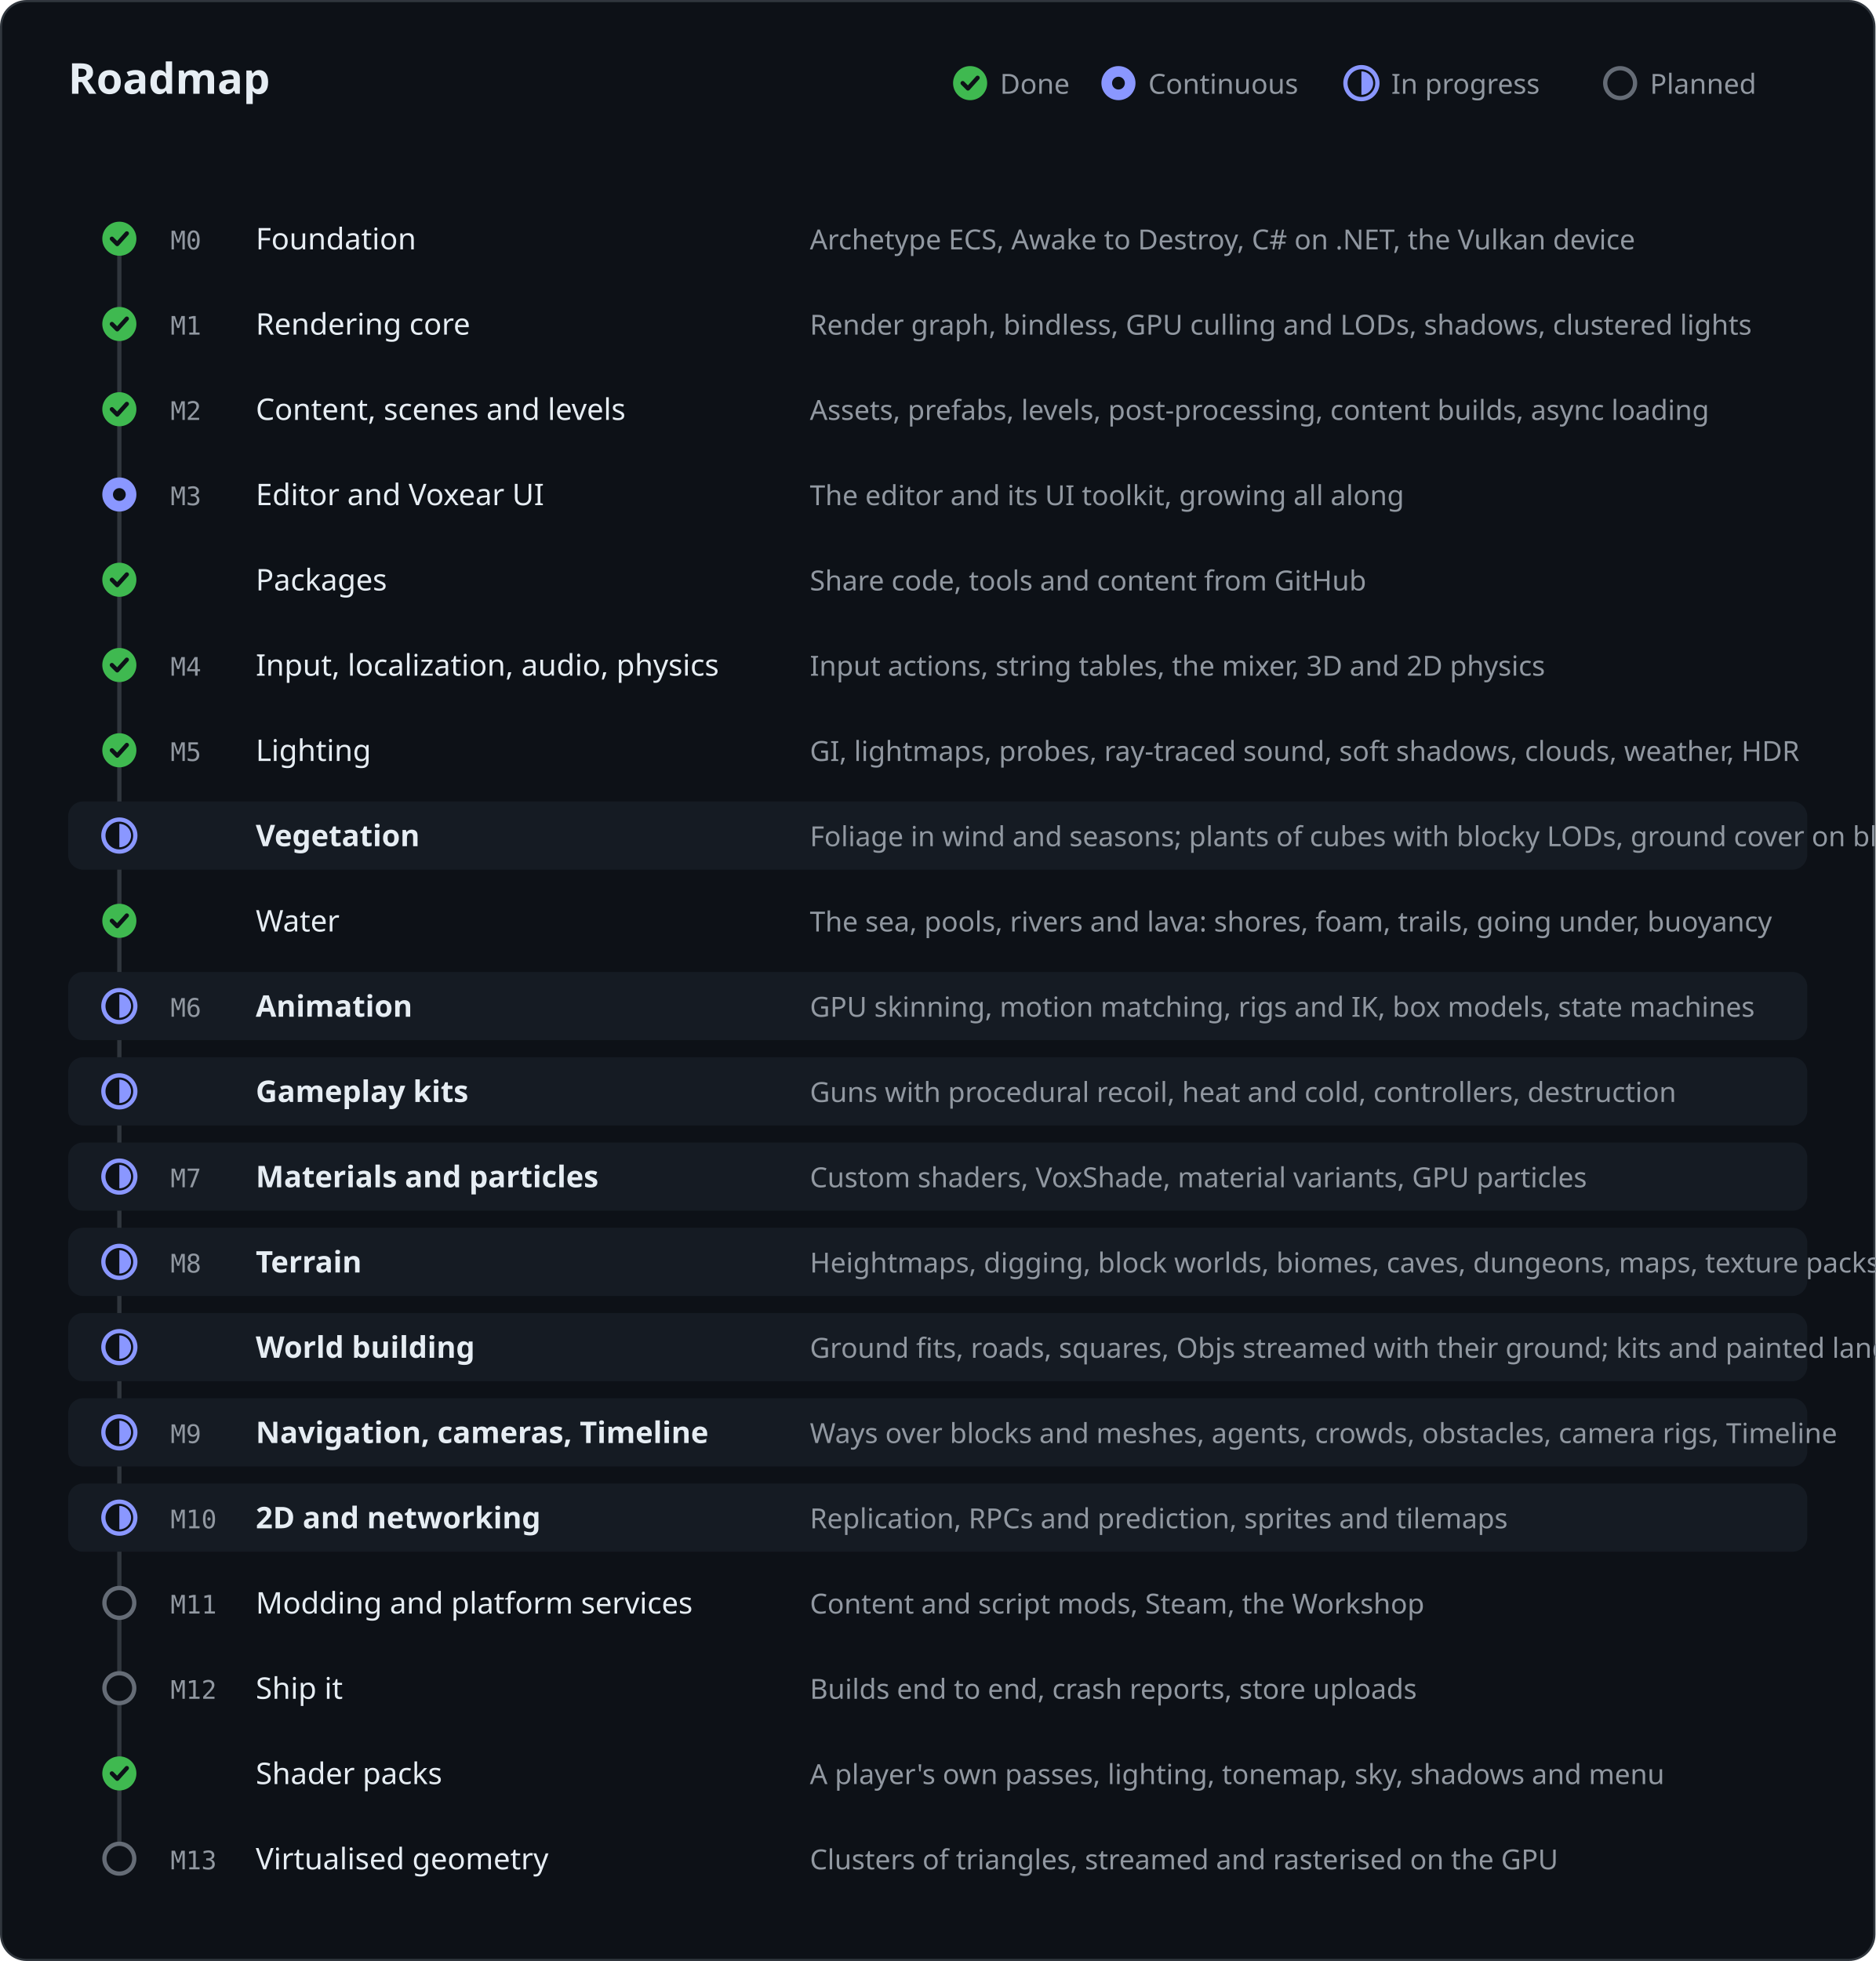
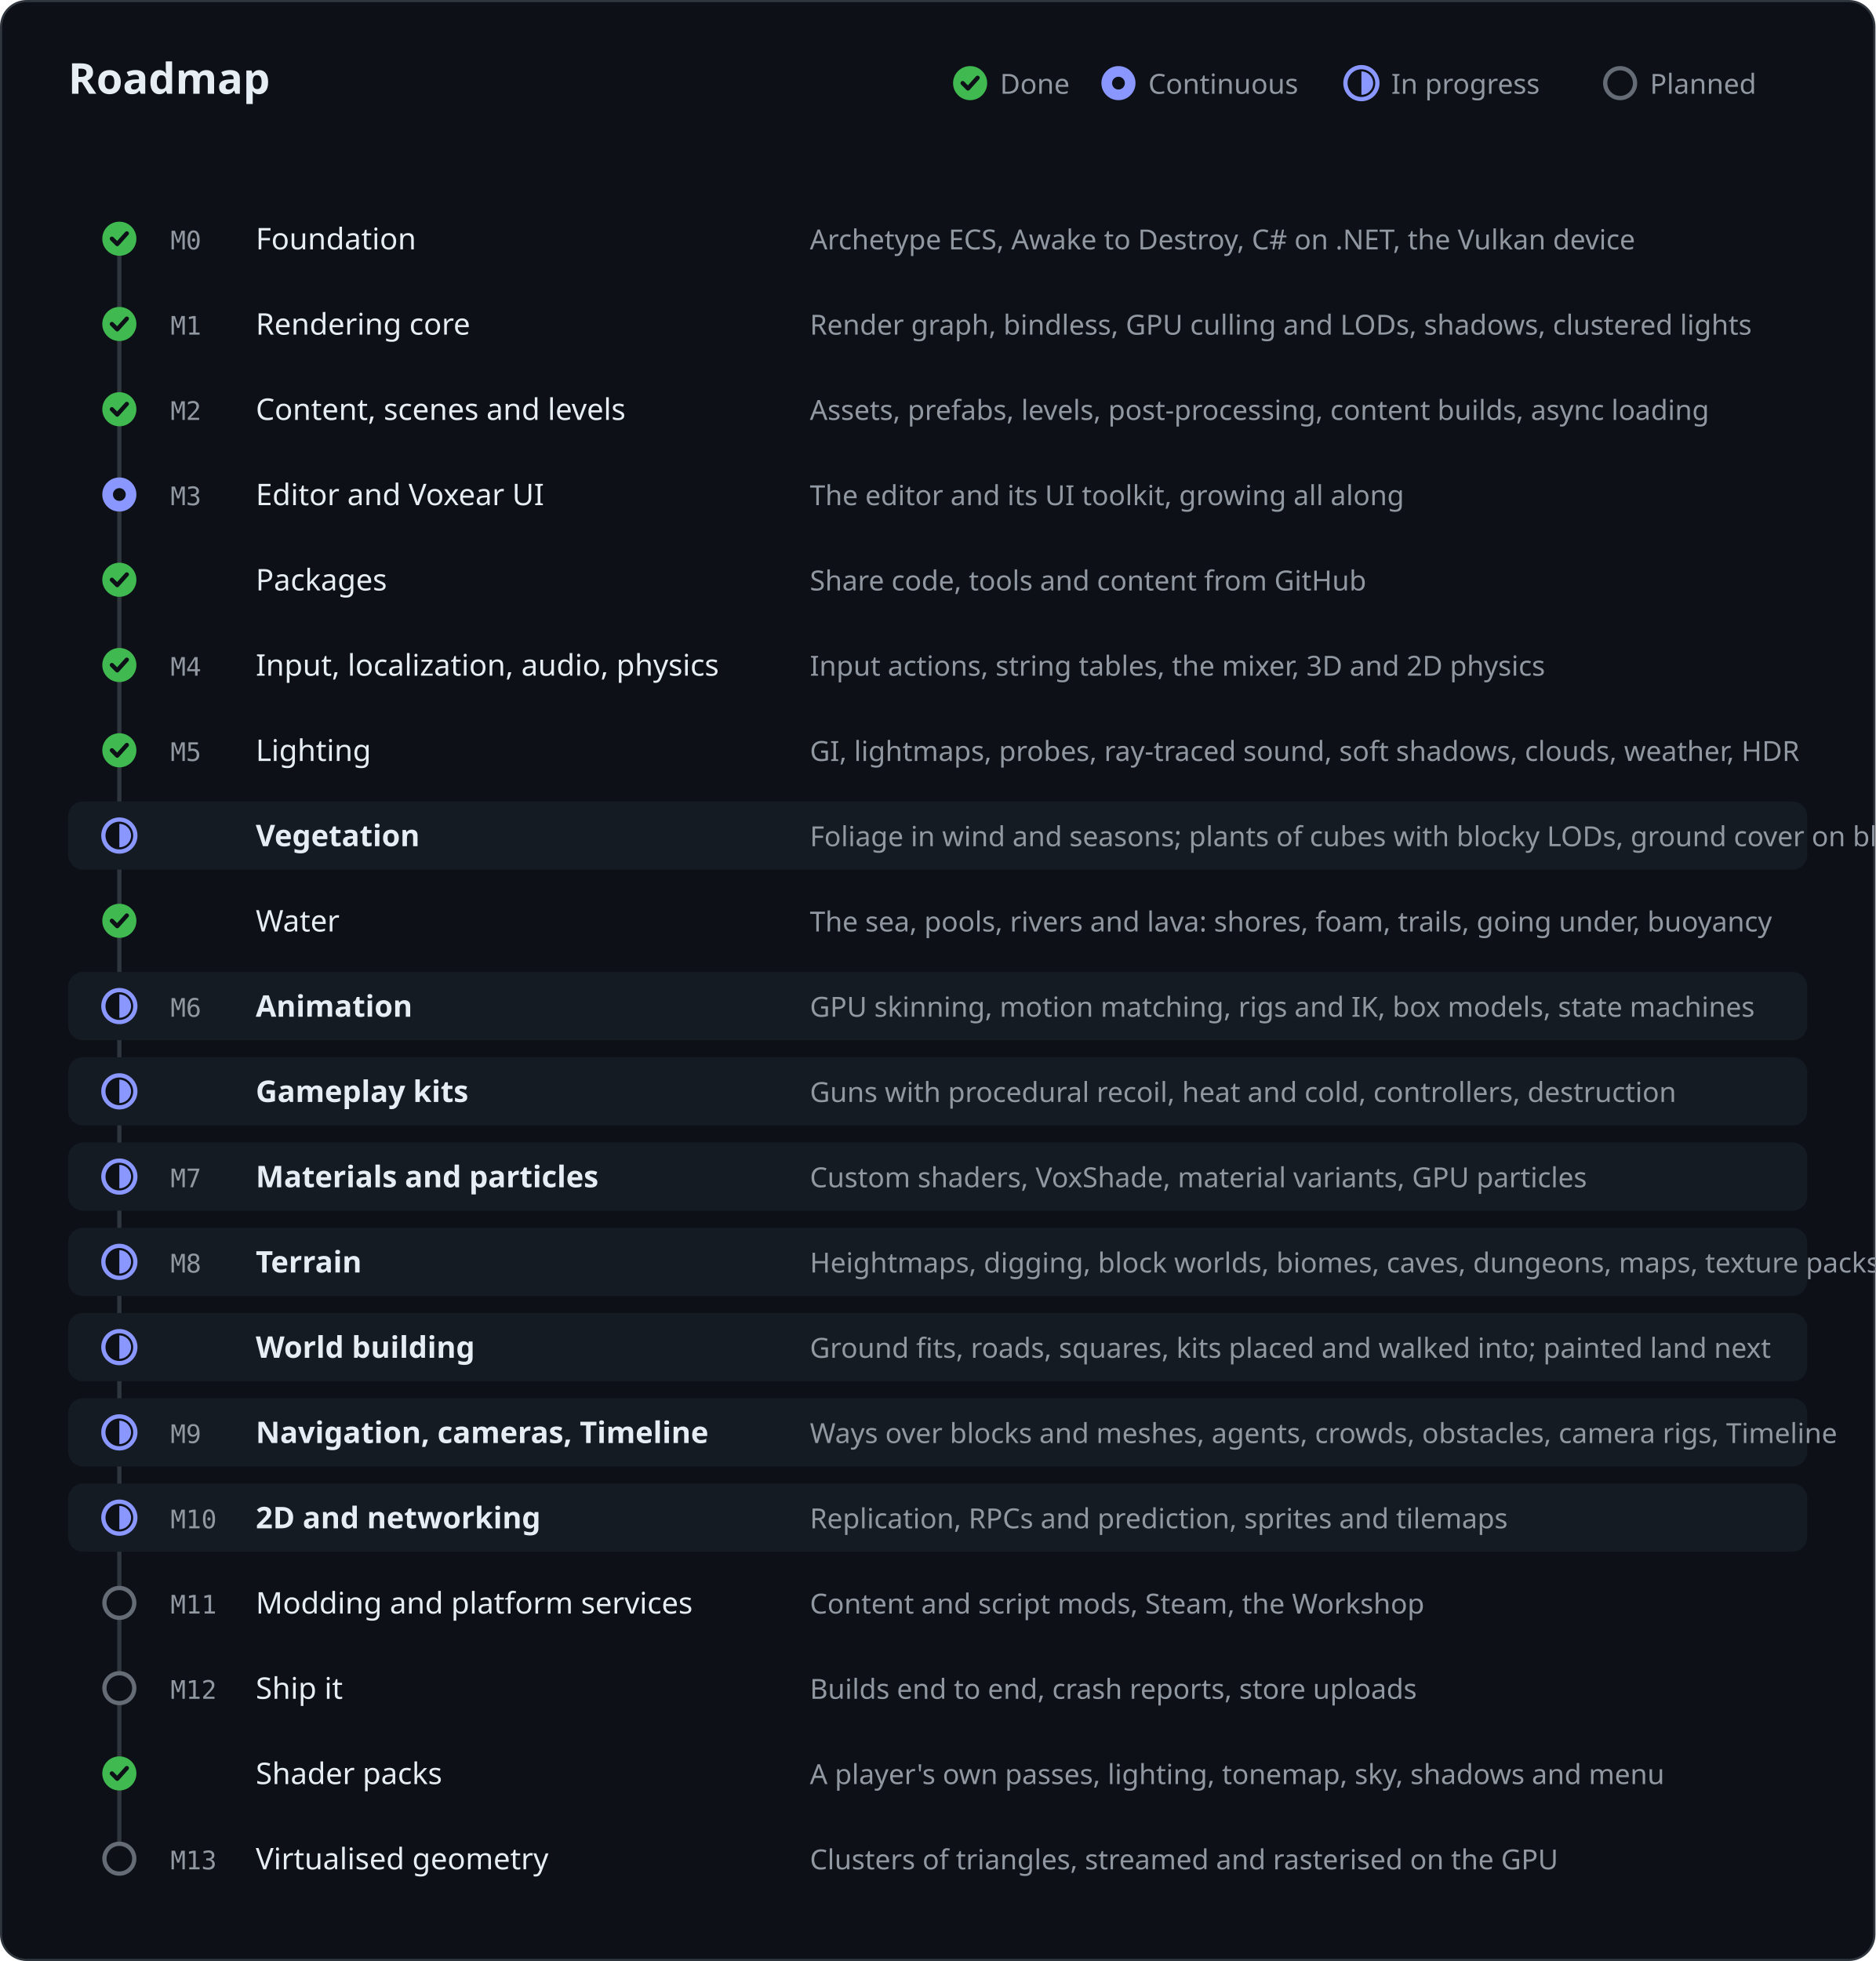
<svg xmlns="http://www.w3.org/2000/svg" width="880" height="920" viewBox="0 0 880 920" role="img" aria-label="Voxear roadmap">
  <rect x="0.5" y="0.5" width="879" height="919" rx="12" fill="#0d1117" stroke="#30363d" />
  <text x="32" y="44" font-family="-apple-system, BlinkMacSystemFont, 'Segoe UI', 'Noto Sans', Helvetica, Arial, sans-serif" font-size="20" font-weight="600" fill="#e6edf3">Roadmap</text>
  <circle cx="760.2" cy="39" r="7" fill="#0d1117" stroke="#656c76" stroke-width="2" />
  <text x="774.2" y="44" font-family="-apple-system, BlinkMacSystemFont, 'Segoe UI', 'Noto Sans', Helvetica, Arial, sans-serif" font-size="13" fill="#9198a1">Planned</text>
  <circle cx="638.8" cy="39" r="7.5" fill="#0d1117" stroke="#8a97ff" stroke-width="2" />
  <path d="M638.8 33.5 a5.5 5.5 0 0 1 0 11 z" fill="#8a97ff" />
  <text x="652.8" y="44" font-family="-apple-system, BlinkMacSystemFont, 'Segoe UI', 'Noto Sans', Helvetica, Arial, sans-serif" font-size="13" fill="#9198a1">In progress</text>
  <circle cx="524.8" cy="39" r="8" fill="#8a97ff" />
  <circle cx="524.8" cy="39" r="3" fill="#0d1117" />
  <text x="538.8" y="44" font-family="-apple-system, BlinkMacSystemFont, 'Segoe UI', 'Noto Sans', Helvetica, Arial, sans-serif" font-size="13" fill="#9198a1">Continuous</text>
  <circle cx="455.2" cy="39" r="8" fill="#3fb950" />
  <path d="M451.7 39 l2.5 2.5 l4.5-5" fill="none" stroke="#0d1117" stroke-width="2" stroke-linecap="round" stroke-linejoin="round" />
  <text x="469.2" y="44" font-family="-apple-system, BlinkMacSystemFont, 'Segoe UI', 'Noto Sans', Helvetica, Arial, sans-serif" font-size="13" fill="#9198a1">Done</text>
  <line x1="56" y1="112" x2="56" y2="872" stroke="#30363d" stroke-width="2" />
  <circle cx="56" cy="112" r="8" fill="#3fb950" />
  <path d="M52.5 112 l2.5 2.5 l4.5-5" fill="none" stroke="#0d1117" stroke-width="2" stroke-linecap="round" stroke-linejoin="round" />
  <text x="80" y="117" font-family="ui-monospace, SFMono-Regular, 'SF Mono', Menlo, Consolas, monospace" font-size="12" fill="#9198a1">M0</text>
  <text x="120" y="117" font-family="-apple-system, BlinkMacSystemFont, 'Segoe UI', 'Noto Sans', Helvetica, Arial, sans-serif" font-size="14" font-weight="500" fill="#e6edf3">Foundation</text>
  <text x="380" y="117" font-family="-apple-system, BlinkMacSystemFont, 'Segoe UI', 'Noto Sans', Helvetica, Arial, sans-serif" font-size="13" fill="#9198a1">Archetype ECS, Awake to Destroy, C# on .NET, the Vulkan device</text>
  <circle cx="56" cy="152" r="8" fill="#3fb950" />
  <path d="M52.5 152 l2.5 2.5 l4.5-5" fill="none" stroke="#0d1117" stroke-width="2" stroke-linecap="round" stroke-linejoin="round" />
  <text x="80" y="157" font-family="ui-monospace, SFMono-Regular, 'SF Mono', Menlo, Consolas, monospace" font-size="12" fill="#9198a1">M1</text>
  <text x="120" y="157" font-family="-apple-system, BlinkMacSystemFont, 'Segoe UI', 'Noto Sans', Helvetica, Arial, sans-serif" font-size="14" font-weight="500" fill="#e6edf3">Rendering core</text>
  <text x="380" y="157" font-family="-apple-system, BlinkMacSystemFont, 'Segoe UI', 'Noto Sans', Helvetica, Arial, sans-serif" font-size="13" fill="#9198a1">Render graph, bindless, GPU culling and LODs, shadows, clustered lights</text>
  <circle cx="56" cy="192" r="8" fill="#3fb950" />
  <path d="M52.5 192 l2.5 2.5 l4.5-5" fill="none" stroke="#0d1117" stroke-width="2" stroke-linecap="round" stroke-linejoin="round" />
  <text x="80" y="197" font-family="ui-monospace, SFMono-Regular, 'SF Mono', Menlo, Consolas, monospace" font-size="12" fill="#9198a1">M2</text>
  <text x="120" y="197" font-family="-apple-system, BlinkMacSystemFont, 'Segoe UI', 'Noto Sans', Helvetica, Arial, sans-serif" font-size="14" font-weight="500" fill="#e6edf3">Content, scenes and levels</text>
  <text x="380" y="197" font-family="-apple-system, BlinkMacSystemFont, 'Segoe UI', 'Noto Sans', Helvetica, Arial, sans-serif" font-size="13" fill="#9198a1">Assets, prefabs, levels, post-processing, content builds, async loading</text>
  <circle cx="56" cy="232" r="8" fill="#8a97ff" />
  <circle cx="56" cy="232" r="3" fill="#0d1117" />
  <text x="80" y="237" font-family="ui-monospace, SFMono-Regular, 'SF Mono', Menlo, Consolas, monospace" font-size="12" fill="#9198a1">M3</text>
  <text x="120" y="237" font-family="-apple-system, BlinkMacSystemFont, 'Segoe UI', 'Noto Sans', Helvetica, Arial, sans-serif" font-size="14" font-weight="500" fill="#e6edf3">Editor and Voxear UI</text>
  <text x="380" y="237" font-family="-apple-system, BlinkMacSystemFont, 'Segoe UI', 'Noto Sans', Helvetica, Arial, sans-serif" font-size="13" fill="#9198a1">The editor and its UI toolkit, growing all along</text>
  <circle cx="56" cy="272" r="8" fill="#3fb950" />
  <path d="M52.5 272 l2.5 2.5 l4.5-5" fill="none" stroke="#0d1117" stroke-width="2" stroke-linecap="round" stroke-linejoin="round" />
  <text x="80" y="277" font-family="ui-monospace, SFMono-Regular, 'SF Mono', Menlo, Consolas, monospace" font-size="12" fill="#9198a1" />
  <text x="120" y="277" font-family="-apple-system, BlinkMacSystemFont, 'Segoe UI', 'Noto Sans', Helvetica, Arial, sans-serif" font-size="14" font-weight="500" fill="#e6edf3">Packages</text>
  <text x="380" y="277" font-family="-apple-system, BlinkMacSystemFont, 'Segoe UI', 'Noto Sans', Helvetica, Arial, sans-serif" font-size="13" fill="#9198a1">Share code, tools and content from GitHub</text>
  <circle cx="56" cy="312" r="8" fill="#3fb950" />
  <path d="M52.5 312 l2.5 2.5 l4.5-5" fill="none" stroke="#0d1117" stroke-width="2" stroke-linecap="round" stroke-linejoin="round" />
  <text x="80" y="317" font-family="ui-monospace, SFMono-Regular, 'SF Mono', Menlo, Consolas, monospace" font-size="12" fill="#9198a1">M4</text>
  <text x="120" y="317" font-family="-apple-system, BlinkMacSystemFont, 'Segoe UI', 'Noto Sans', Helvetica, Arial, sans-serif" font-size="14" font-weight="500" fill="#e6edf3">Input, localization, audio, physics</text>
  <text x="380" y="317" font-family="-apple-system, BlinkMacSystemFont, 'Segoe UI', 'Noto Sans', Helvetica, Arial, sans-serif" font-size="13" fill="#9198a1">Input actions, string tables, the mixer, 3D and 2D physics</text>
  <circle cx="56" cy="352" r="8" fill="#3fb950" />
  <path d="M52.5 352 l2.5 2.5 l4.5-5" fill="none" stroke="#0d1117" stroke-width="2" stroke-linecap="round" stroke-linejoin="round" />
  <text x="80" y="357" font-family="ui-monospace, SFMono-Regular, 'SF Mono', Menlo, Consolas, monospace" font-size="12" fill="#9198a1">M5</text>
  <text x="120" y="357" font-family="-apple-system, BlinkMacSystemFont, 'Segoe UI', 'Noto Sans', Helvetica, Arial, sans-serif" font-size="14" font-weight="500" fill="#e6edf3">Lighting</text>
  <text x="380" y="357" font-family="-apple-system, BlinkMacSystemFont, 'Segoe UI', 'Noto Sans', Helvetica, Arial, sans-serif" font-size="13" fill="#9198a1">GI, lightmaps, probes, ray-traced sound, soft shadows, clouds, weather, HDR</text>
  <rect x="32" y="376" width="816" height="32" rx="7" fill="#151b23" />
  <circle cx="56" cy="392" r="7.5" fill="#0d1117" stroke="#8a97ff" stroke-width="2" />
  <path d="M56 386.5 a5.5 5.5 0 0 1 0 11 z" fill="#8a97ff" />
  <text x="80" y="397" font-family="ui-monospace, SFMono-Regular, 'SF Mono', Menlo, Consolas, monospace" font-size="12" fill="#9198a1" />
  <text x="120" y="397" font-family="-apple-system, BlinkMacSystemFont, 'Segoe UI', 'Noto Sans', Helvetica, Arial, sans-serif" font-size="14" font-weight="600" fill="#e6edf3">Vegetation</text>
  <text x="380" y="397" font-family="-apple-system, BlinkMacSystemFont, 'Segoe UI', 'Noto Sans', Helvetica, Arial, sans-serif" font-size="13" fill="#9198a1">Foliage in wind and seasons; plants of cubes with blocky LODs, ground cover on blocks</text>
  <circle cx="56" cy="432" r="8" fill="#3fb950" />
  <path d="M52.5 432 l2.5 2.5 l4.5-5" fill="none" stroke="#0d1117" stroke-width="2" stroke-linecap="round" stroke-linejoin="round" />
  <text x="80" y="437" font-family="ui-monospace, SFMono-Regular, 'SF Mono', Menlo, Consolas, monospace" font-size="12" fill="#9198a1" />
  <text x="120" y="437" font-family="-apple-system, BlinkMacSystemFont, 'Segoe UI', 'Noto Sans', Helvetica, Arial, sans-serif" font-size="14" font-weight="500" fill="#e6edf3">Water</text>
  <text x="380" y="437" font-family="-apple-system, BlinkMacSystemFont, 'Segoe UI', 'Noto Sans', Helvetica, Arial, sans-serif" font-size="13" fill="#9198a1">The sea, pools, rivers and lava: shores, foam, trails, going under, buoyancy</text>
  <rect x="32" y="456" width="816" height="32" rx="7" fill="#151b23" />
  <circle cx="56" cy="472" r="7.5" fill="#0d1117" stroke="#8a97ff" stroke-width="2" />
  <path d="M56 466.5 a5.5 5.5 0 0 1 0 11 z" fill="#8a97ff" />
  <text x="80" y="477" font-family="ui-monospace, SFMono-Regular, 'SF Mono', Menlo, Consolas, monospace" font-size="12" fill="#9198a1">M6</text>
  <text x="120" y="477" font-family="-apple-system, BlinkMacSystemFont, 'Segoe UI', 'Noto Sans', Helvetica, Arial, sans-serif" font-size="14" font-weight="600" fill="#e6edf3">Animation</text>
  <text x="380" y="477" font-family="-apple-system, BlinkMacSystemFont, 'Segoe UI', 'Noto Sans', Helvetica, Arial, sans-serif" font-size="13" fill="#9198a1">GPU skinning, motion matching, rigs and IK, box models, state machines</text>
  <rect x="32" y="496" width="816" height="32" rx="7" fill="#151b23" />
  <circle cx="56" cy="512" r="7.5" fill="#0d1117" stroke="#8a97ff" stroke-width="2" />
  <path d="M56 506.5 a5.5 5.5 0 0 1 0 11 z" fill="#8a97ff" />
  <text x="80" y="517" font-family="ui-monospace, SFMono-Regular, 'SF Mono', Menlo, Consolas, monospace" font-size="12" fill="#9198a1" />
  <text x="120" y="517" font-family="-apple-system, BlinkMacSystemFont, 'Segoe UI', 'Noto Sans', Helvetica, Arial, sans-serif" font-size="14" font-weight="600" fill="#e6edf3">Gameplay kits</text>
  <text x="380" y="517" font-family="-apple-system, BlinkMacSystemFont, 'Segoe UI', 'Noto Sans', Helvetica, Arial, sans-serif" font-size="13" fill="#9198a1">Guns with procedural recoil, heat and cold, controllers, destruction</text>
  <rect x="32" y="536" width="816" height="32" rx="7" fill="#151b23" />
  <circle cx="56" cy="552" r="7.5" fill="#0d1117" stroke="#8a97ff" stroke-width="2" />
  <path d="M56 546.5 a5.5 5.5 0 0 1 0 11 z" fill="#8a97ff" />
  <text x="80" y="557" font-family="ui-monospace, SFMono-Regular, 'SF Mono', Menlo, Consolas, monospace" font-size="12" fill="#9198a1">M7</text>
  <text x="120" y="557" font-family="-apple-system, BlinkMacSystemFont, 'Segoe UI', 'Noto Sans', Helvetica, Arial, sans-serif" font-size="14" font-weight="600" fill="#e6edf3">Materials and particles</text>
  <text x="380" y="557" font-family="-apple-system, BlinkMacSystemFont, 'Segoe UI', 'Noto Sans', Helvetica, Arial, sans-serif" font-size="13" fill="#9198a1">Custom shaders, VoxShade, material variants, GPU particles</text>
  <rect x="32" y="576" width="816" height="32" rx="7" fill="#151b23" />
  <circle cx="56" cy="592" r="7.5" fill="#0d1117" stroke="#8a97ff" stroke-width="2" />
  <path d="M56 586.5 a5.5 5.5 0 0 1 0 11 z" fill="#8a97ff" />
  <text x="80" y="597" font-family="ui-monospace, SFMono-Regular, 'SF Mono', Menlo, Consolas, monospace" font-size="12" fill="#9198a1">M8</text>
  <text x="120" y="597" font-family="-apple-system, BlinkMacSystemFont, 'Segoe UI', 'Noto Sans', Helvetica, Arial, sans-serif" font-size="14" font-weight="600" fill="#e6edf3">Terrain</text>
  <text x="380" y="597" font-family="-apple-system, BlinkMacSystemFont, 'Segoe UI', 'Noto Sans', Helvetica, Arial, sans-serif" font-size="13" fill="#9198a1">Heightmaps, digging, block worlds, biomes, caves, dungeons, maps, texture packs</text>
  <rect x="32" y="616" width="816" height="32" rx="7" fill="#151b23" />
  <circle cx="56" cy="632" r="7.5" fill="#0d1117" stroke="#8a97ff" stroke-width="2" />
  <path d="M56 626.5 a5.5 5.5 0 0 1 0 11 z" fill="#8a97ff" />
  <text x="80" y="637" font-family="ui-monospace, SFMono-Regular, 'SF Mono', Menlo, Consolas, monospace" font-size="12" fill="#9198a1" />
  <text x="120" y="637" font-family="-apple-system, BlinkMacSystemFont, 'Segoe UI', 'Noto Sans', Helvetica, Arial, sans-serif" font-size="14" font-weight="600" fill="#e6edf3">World building</text>
-   <text x="380" y="637" font-family="-apple-system, BlinkMacSystemFont, 'Segoe UI', 'Noto Sans', Helvetica, Arial, sans-serif" font-size="13" fill="#9198a1">Ground fits, roads, squares, Objs streamed with their ground; kits and painted land next</text>
+   <text x="380" y="637" font-family="-apple-system, BlinkMacSystemFont, 'Segoe UI', 'Noto Sans', Helvetica, Arial, sans-serif" font-size="13" fill="#9198a1">Ground fits, roads, squares, kits placed and walked into; painted land next</text>
  <rect x="32" y="656" width="816" height="32" rx="7" fill="#151b23" />
  <circle cx="56" cy="672" r="7.5" fill="#0d1117" stroke="#8a97ff" stroke-width="2" />
  <path d="M56 666.5 a5.5 5.5 0 0 1 0 11 z" fill="#8a97ff" />
  <text x="80" y="677" font-family="ui-monospace, SFMono-Regular, 'SF Mono', Menlo, Consolas, monospace" font-size="12" fill="#9198a1">M9</text>
  <text x="120" y="677" font-family="-apple-system, BlinkMacSystemFont, 'Segoe UI', 'Noto Sans', Helvetica, Arial, sans-serif" font-size="14" font-weight="600" fill="#e6edf3">Navigation, cameras, Timeline</text>
  <text x="380" y="677" font-family="-apple-system, BlinkMacSystemFont, 'Segoe UI', 'Noto Sans', Helvetica, Arial, sans-serif" font-size="13" fill="#9198a1">Ways over blocks and meshes, agents, crowds, obstacles, camera rigs, Timeline</text>
  <rect x="32" y="696" width="816" height="32" rx="7" fill="#151b23" />
  <circle cx="56" cy="712" r="7.5" fill="#0d1117" stroke="#8a97ff" stroke-width="2" />
  <path d="M56 706.5 a5.5 5.5 0 0 1 0 11 z" fill="#8a97ff" />
  <text x="80" y="717" font-family="ui-monospace, SFMono-Regular, 'SF Mono', Menlo, Consolas, monospace" font-size="12" fill="#9198a1">M10</text>
  <text x="120" y="717" font-family="-apple-system, BlinkMacSystemFont, 'Segoe UI', 'Noto Sans', Helvetica, Arial, sans-serif" font-size="14" font-weight="600" fill="#e6edf3">2D and networking</text>
  <text x="380" y="717" font-family="-apple-system, BlinkMacSystemFont, 'Segoe UI', 'Noto Sans', Helvetica, Arial, sans-serif" font-size="13" fill="#9198a1">Replication, RPCs and prediction, sprites and tilemaps</text>
  <circle cx="56" cy="752" r="7" fill="#0d1117" stroke="#656c76" stroke-width="2" />
  <text x="80" y="757" font-family="ui-monospace, SFMono-Regular, 'SF Mono', Menlo, Consolas, monospace" font-size="12" fill="#9198a1">M11</text>
  <text x="120" y="757" font-family="-apple-system, BlinkMacSystemFont, 'Segoe UI', 'Noto Sans', Helvetica, Arial, sans-serif" font-size="14" font-weight="500" fill="#e6edf3">Modding and platform services</text>
  <text x="380" y="757" font-family="-apple-system, BlinkMacSystemFont, 'Segoe UI', 'Noto Sans', Helvetica, Arial, sans-serif" font-size="13" fill="#9198a1">Content and script mods, Steam, the Workshop</text>
  <circle cx="56" cy="792" r="7" fill="#0d1117" stroke="#656c76" stroke-width="2" />
  <text x="80" y="797" font-family="ui-monospace, SFMono-Regular, 'SF Mono', Menlo, Consolas, monospace" font-size="12" fill="#9198a1">M12</text>
  <text x="120" y="797" font-family="-apple-system, BlinkMacSystemFont, 'Segoe UI', 'Noto Sans', Helvetica, Arial, sans-serif" font-size="14" font-weight="500" fill="#e6edf3">Ship it</text>
  <text x="380" y="797" font-family="-apple-system, BlinkMacSystemFont, 'Segoe UI', 'Noto Sans', Helvetica, Arial, sans-serif" font-size="13" fill="#9198a1">Builds end to end, crash reports, store uploads</text>
  <circle cx="56" cy="832" r="8" fill="#3fb950" />
  <path d="M52.5 832 l2.5 2.5 l4.5-5" fill="none" stroke="#0d1117" stroke-width="2" stroke-linecap="round" stroke-linejoin="round" />
  <text x="80" y="837" font-family="ui-monospace, SFMono-Regular, 'SF Mono', Menlo, Consolas, monospace" font-size="12" fill="#9198a1" />
  <text x="120" y="837" font-family="-apple-system, BlinkMacSystemFont, 'Segoe UI', 'Noto Sans', Helvetica, Arial, sans-serif" font-size="14" font-weight="500" fill="#e6edf3">Shader packs</text>
  <text x="380" y="837" font-family="-apple-system, BlinkMacSystemFont, 'Segoe UI', 'Noto Sans', Helvetica, Arial, sans-serif" font-size="13" fill="#9198a1">A player's own passes, lighting, tonemap, sky, shadows and menu</text>
  <circle cx="56" cy="872" r="7" fill="#0d1117" stroke="#656c76" stroke-width="2" />
  <text x="80" y="877" font-family="ui-monospace, SFMono-Regular, 'SF Mono', Menlo, Consolas, monospace" font-size="12" fill="#9198a1">M13</text>
  <text x="120" y="877" font-family="-apple-system, BlinkMacSystemFont, 'Segoe UI', 'Noto Sans', Helvetica, Arial, sans-serif" font-size="14" font-weight="500" fill="#e6edf3">Virtualised geometry</text>
  <text x="380" y="877" font-family="-apple-system, BlinkMacSystemFont, 'Segoe UI', 'Noto Sans', Helvetica, Arial, sans-serif" font-size="13" fill="#9198a1">Clusters of triangles, streamed and rasterised on the GPU</text>
</svg>
